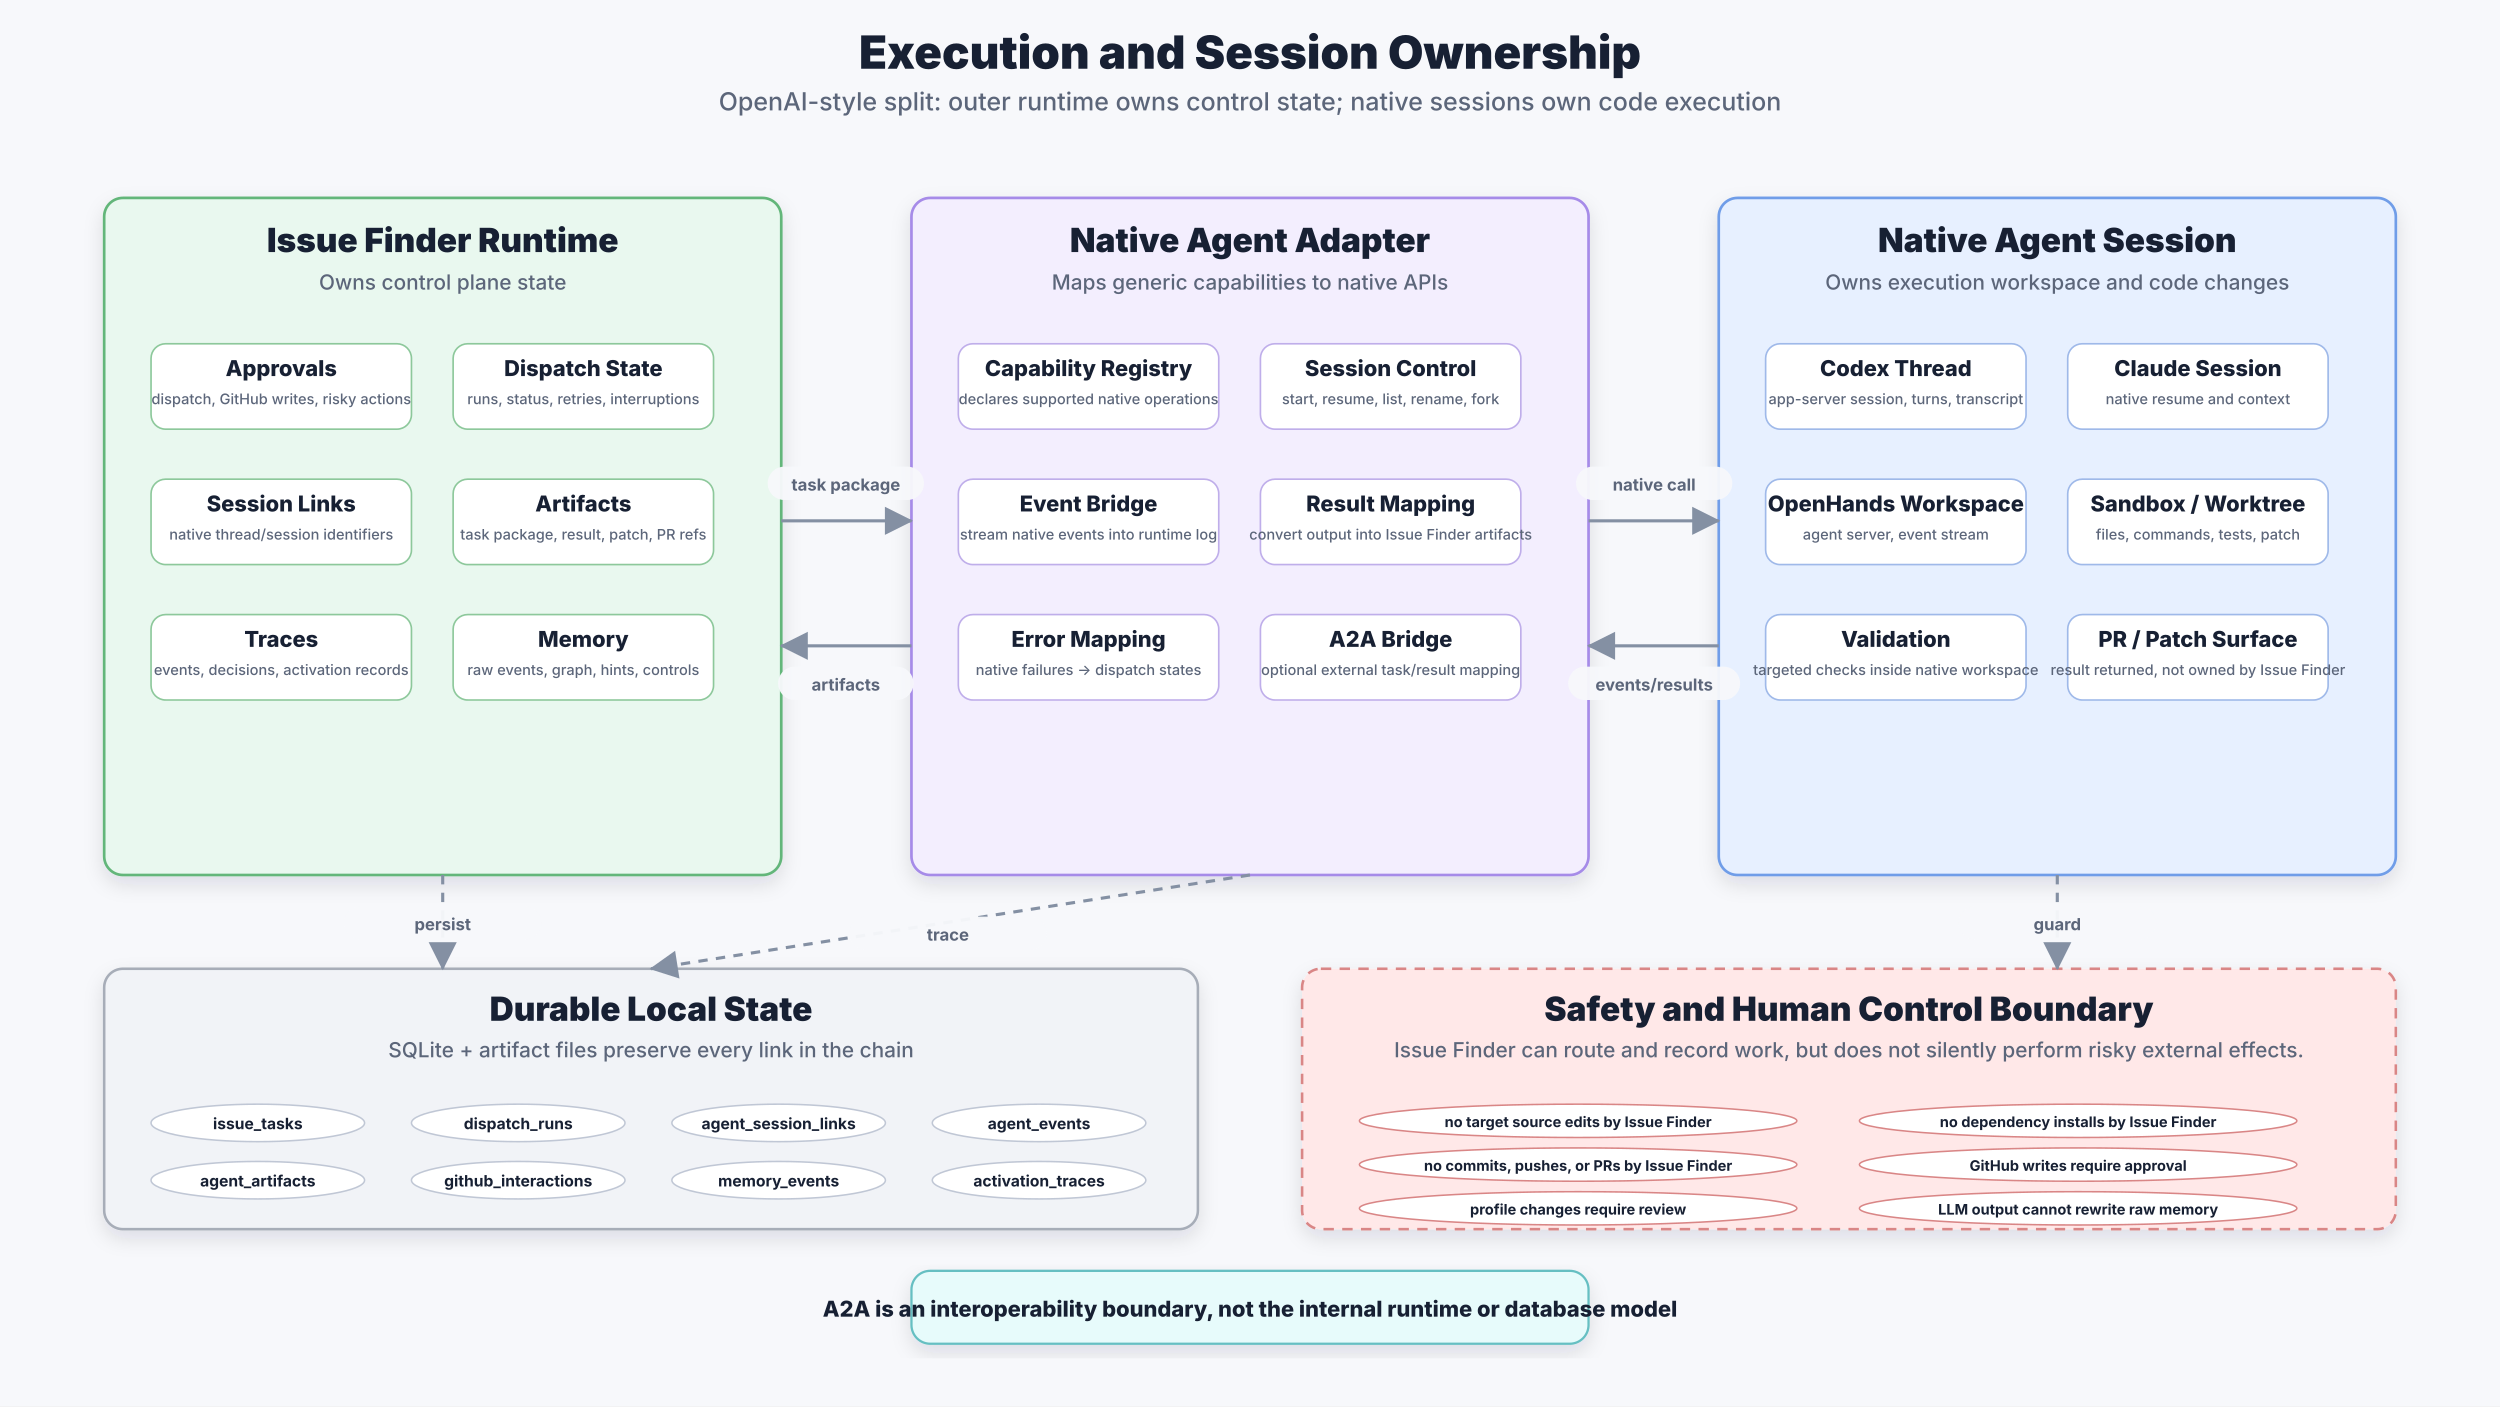
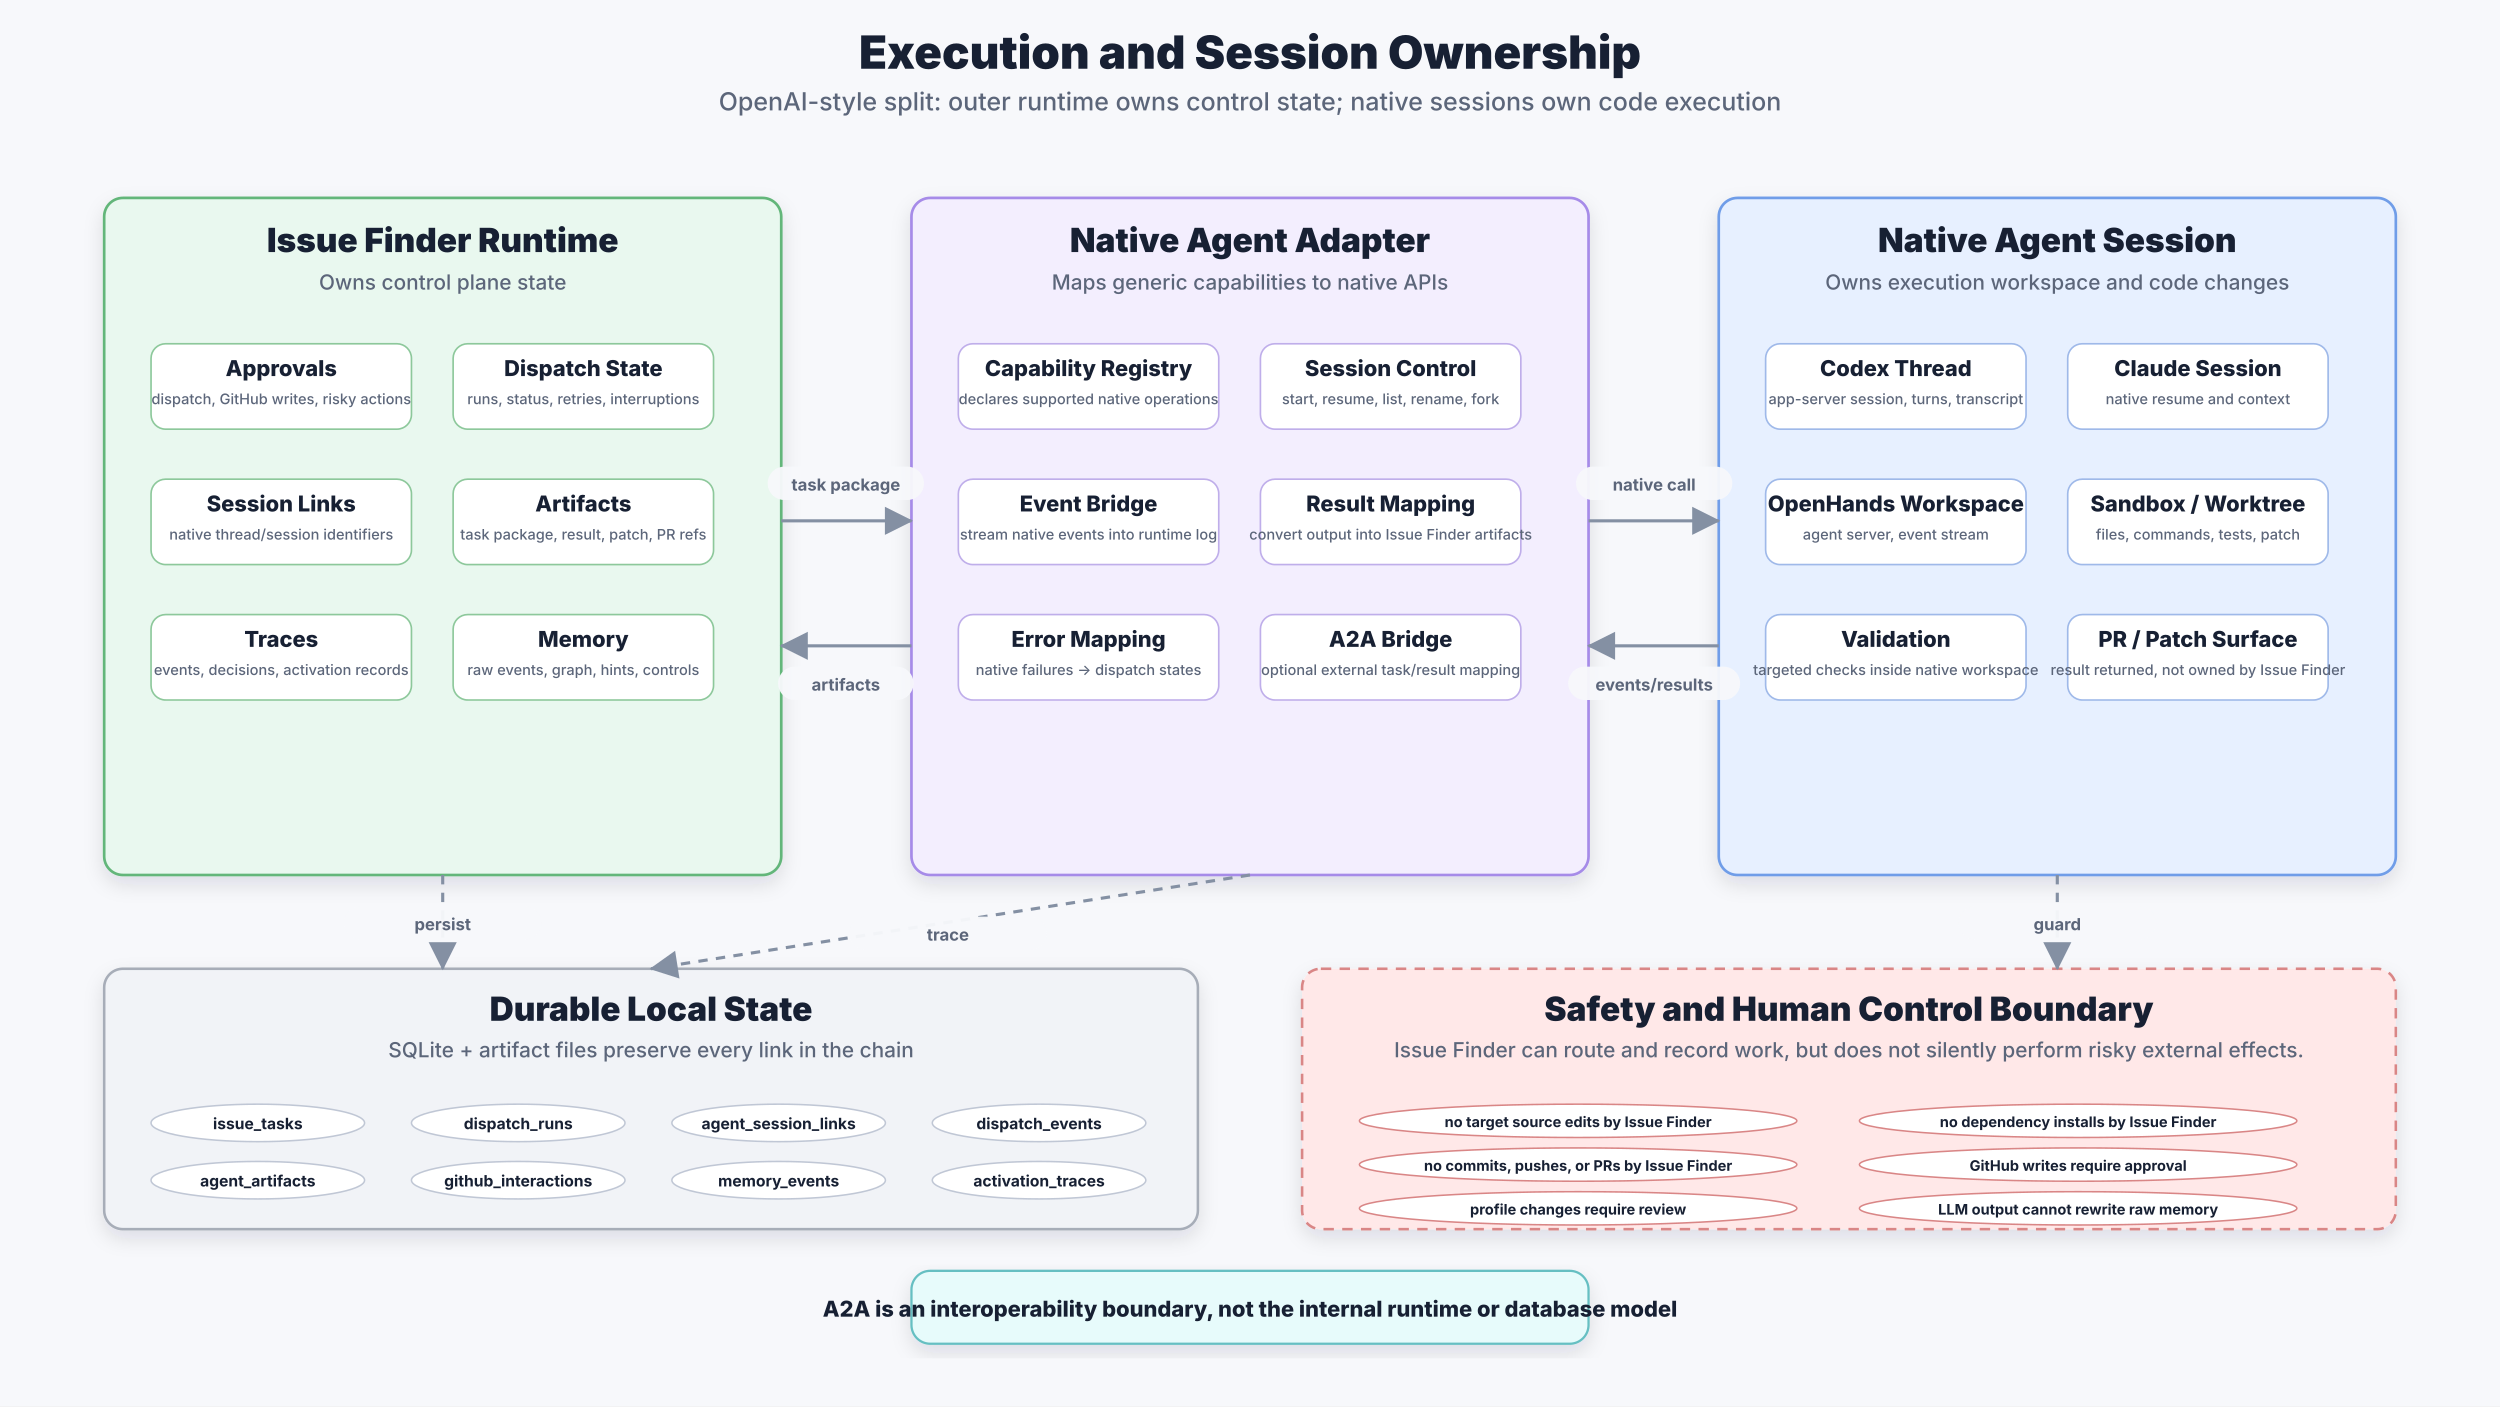
<svg xmlns="http://www.w3.org/2000/svg" width="2400" height="1350" viewBox="0 0 2400 1350" role="img" aria-label="Issue Finder execution and session ownership boundaries">
  <defs>
    <filter id="shadow" x="-20%" y="-20%" width="140%" height="140%">
      <feDropShadow dx="0" dy="8" stdDeviation="9" flood-color="#14213d" flood-opacity="0.11" />
    </filter>
    <marker id="arrow" markerWidth="13" markerHeight="13" refX="10.5" refY="6.5" orient="auto" markerUnits="strokeWidth">
      <path d="M2,2 L11,6.5 L2,11 Z" fill="#8490a3" />
    </marker>
    <style>text { font-family: Inter, ui-sans-serif, -apple-system, BlinkMacSystemFont, "Segoe UI", sans-serif; letter-spacing: 0; }</style>
  </defs>
  <rect x="0" y="0" width="2400" height="1350" fill="#f7f8fb" />
  <text x="1200" y="66" text-anchor="middle" font-size="44" font-weight="850" fill="#172033">Execution and Session Ownership</text>
  <text x="1200" y="106" text-anchor="middle" font-size="24" font-weight="550" fill="#5c667a">OpenAI-style split: outer runtime owns control state; native sessions own code execution</text>
  <rect x="100" y="190" width="650" height="650" rx="18" fill="#e9f8ef" stroke="#63b67a" stroke-width="2.6" filter="url(#shadow)" />
  <text x="425.0" y="242" text-anchor="middle" font-size="32" font-weight="850" fill="#172033">Issue Finder Runtime</text>
  <text x="425.0" y="278" text-anchor="middle" font-size="20" font-weight="550" fill="#5c667a">Owns control plane state</text>
  <rect x="875" y="190" width="650" height="650" rx="18" fill="#f3eefe" stroke="#a68be8" stroke-width="2.6" filter="url(#shadow)" />
  <text x="1200.0" y="242" text-anchor="middle" font-size="32" font-weight="850" fill="#172033">Native Agent Adapter</text>
  <text x="1200.0" y="278" text-anchor="middle" font-size="20" font-weight="550" fill="#5c667a">Maps generic capabilities to native APIs</text>
  <rect x="1650" y="190" width="650" height="650" rx="18" fill="#e7f0ff" stroke="#6f9de8" stroke-width="2.6" filter="url(#shadow)" />
  <text x="1975.0" y="242" text-anchor="middle" font-size="32" font-weight="850" fill="#172033">Native Agent Session</text>
  <text x="1975.0" y="278" text-anchor="middle" font-size="20" font-weight="550" fill="#5c667a">Owns execution workspace and code changes</text>
  <rect x="145" y="330" width="250" height="82" rx="14" fill="#ffffff" stroke="#8dc89b" stroke-width="1.6" />
  <text x="270.0" y="361" text-anchor="middle" font-size="21" font-weight="800" fill="#172033">Approvals</text>
  <text x="270.0" y="388" text-anchor="middle" font-size="14" font-weight="550" fill="#5c667a">dispatch, GitHub writes, risky actions</text>
  <rect x="435" y="330" width="250" height="82" rx="14" fill="#ffffff" stroke="#8dc89b" stroke-width="1.6" />
  <text x="560.0" y="361" text-anchor="middle" font-size="21" font-weight="800" fill="#172033">Dispatch State</text>
  <text x="560.0" y="388" text-anchor="middle" font-size="14" font-weight="550" fill="#5c667a">runs, status, retries, interruptions</text>
  <rect x="145" y="460" width="250" height="82" rx="14" fill="#ffffff" stroke="#8dc89b" stroke-width="1.6" />
  <text x="270.0" y="491" text-anchor="middle" font-size="21" font-weight="800" fill="#172033">Session Links</text>
  <text x="270.0" y="518" text-anchor="middle" font-size="14" font-weight="550" fill="#5c667a">native thread/session identifiers</text>
  <rect x="435" y="460" width="250" height="82" rx="14" fill="#ffffff" stroke="#8dc89b" stroke-width="1.6" />
  <text x="560.0" y="491" text-anchor="middle" font-size="21" font-weight="800" fill="#172033">Artifacts</text>
  <text x="560.0" y="518" text-anchor="middle" font-size="14" font-weight="550" fill="#5c667a">task package, result, patch, PR refs</text>
  <rect x="145" y="590" width="250" height="82" rx="14" fill="#ffffff" stroke="#8dc89b" stroke-width="1.6" />
  <text x="270.0" y="621" text-anchor="middle" font-size="21" font-weight="800" fill="#172033">Traces</text>
  <text x="270.0" y="648" text-anchor="middle" font-size="14" font-weight="550" fill="#5c667a">events, decisions, activation records</text>
  <rect x="435" y="590" width="250" height="82" rx="14" fill="#ffffff" stroke="#8dc89b" stroke-width="1.6" />
  <text x="560.0" y="621" text-anchor="middle" font-size="21" font-weight="800" fill="#172033">Memory</text>
  <text x="560.0" y="648" text-anchor="middle" font-size="14" font-weight="550" fill="#5c667a">raw events, graph, hints, controls</text>
  <rect x="920" y="330" width="250" height="82" rx="14" fill="#ffffff" stroke="#bfaeea" stroke-width="1.6" />
  <text x="1045.0" y="361" text-anchor="middle" font-size="21" font-weight="800" fill="#172033">Capability Registry</text>
  <text x="1045.0" y="388" text-anchor="middle" font-size="14" font-weight="550" fill="#5c667a">declares supported native operations</text>
  <rect x="1210" y="330" width="250" height="82" rx="14" fill="#ffffff" stroke="#bfaeea" stroke-width="1.6" />
  <text x="1335.0" y="361" text-anchor="middle" font-size="21" font-weight="800" fill="#172033">Session Control</text>
  <text x="1335.0" y="388" text-anchor="middle" font-size="14" font-weight="550" fill="#5c667a">start, resume, list, rename, fork</text>
  <rect x="920" y="460" width="250" height="82" rx="14" fill="#ffffff" stroke="#bfaeea" stroke-width="1.6" />
  <text x="1045.0" y="491" text-anchor="middle" font-size="21" font-weight="800" fill="#172033">Event Bridge</text>
  <text x="1045.0" y="518" text-anchor="middle" font-size="14" font-weight="550" fill="#5c667a">stream native events into runtime log</text>
  <rect x="1210" y="460" width="250" height="82" rx="14" fill="#ffffff" stroke="#bfaeea" stroke-width="1.6" />
  <text x="1335.0" y="491" text-anchor="middle" font-size="21" font-weight="800" fill="#172033">Result Mapping</text>
  <text x="1335.0" y="518" text-anchor="middle" font-size="14" font-weight="550" fill="#5c667a">convert output into Issue Finder artifacts</text>
  <rect x="920" y="590" width="250" height="82" rx="14" fill="#ffffff" stroke="#bfaeea" stroke-width="1.6" />
  <text x="1045.0" y="621" text-anchor="middle" font-size="21" font-weight="800" fill="#172033">Error Mapping</text>
  <text x="1045.0" y="648" text-anchor="middle" font-size="14" font-weight="550" fill="#5c667a">native failures -&gt; dispatch states</text>
  <rect x="1210" y="590" width="250" height="82" rx="14" fill="#ffffff" stroke="#bfaeea" stroke-width="1.6" />
  <text x="1335.0" y="621" text-anchor="middle" font-size="21" font-weight="800" fill="#172033">A2A Bridge</text>
  <text x="1335.0" y="648" text-anchor="middle" font-size="14" font-weight="550" fill="#5c667a">optional external task/result mapping</text>
  <rect x="1695" y="330" width="250" height="82" rx="14" fill="#ffffff" stroke="#9fb9e9" stroke-width="1.6" />
  <text x="1820.0" y="361" text-anchor="middle" font-size="21" font-weight="800" fill="#172033">Codex Thread</text>
  <text x="1820.0" y="388" text-anchor="middle" font-size="14" font-weight="550" fill="#5c667a">app-server session, turns, transcript</text>
  <rect x="1985" y="330" width="250" height="82" rx="14" fill="#ffffff" stroke="#9fb9e9" stroke-width="1.6" />
  <text x="2110.0" y="361" text-anchor="middle" font-size="21" font-weight="800" fill="#172033">Claude Session</text>
  <text x="2110.0" y="388" text-anchor="middle" font-size="14" font-weight="550" fill="#5c667a">native resume and context</text>
  <rect x="1695" y="460" width="250" height="82" rx="14" fill="#ffffff" stroke="#9fb9e9" stroke-width="1.6" />
  <text x="1820.0" y="491" text-anchor="middle" font-size="21" font-weight="800" fill="#172033">OpenHands Workspace</text>
  <text x="1820.0" y="518" text-anchor="middle" font-size="14" font-weight="550" fill="#5c667a">agent server, event stream</text>
  <rect x="1985" y="460" width="250" height="82" rx="14" fill="#ffffff" stroke="#9fb9e9" stroke-width="1.6" />
  <text x="2110.0" y="491" text-anchor="middle" font-size="21" font-weight="800" fill="#172033">Sandbox / Worktree</text>
  <text x="2110.0" y="518" text-anchor="middle" font-size="14" font-weight="550" fill="#5c667a">files, commands, tests, patch</text>
  <rect x="1695" y="590" width="250" height="82" rx="14" fill="#ffffff" stroke="#9fb9e9" stroke-width="1.6" />
  <text x="1820.0" y="621" text-anchor="middle" font-size="21" font-weight="800" fill="#172033">Validation</text>
  <text x="1820.0" y="648" text-anchor="middle" font-size="14" font-weight="550" fill="#5c667a">targeted checks inside native workspace</text>
  <rect x="1985" y="590" width="250" height="82" rx="14" fill="#ffffff" stroke="#9fb9e9" stroke-width="1.6" />
  <text x="2110.0" y="621" text-anchor="middle" font-size="21" font-weight="800" fill="#172033">PR / Patch Surface</text>
  <text x="2110.0" y="648" text-anchor="middle" font-size="14" font-weight="550" fill="#5c667a">result returned, not owned by Issue Finder</text>
  <path d="M 750 500 L 875 500" fill="none" stroke="#8490a3" stroke-width="3" marker-end="url(#arrow)" />
  <rect x="737.0" y="448" width="150" height="32" rx="16" fill="#f7f8fb" opacity="0.96" />
  <text x="812" y="471" text-anchor="middle" font-size="16" font-weight="750" fill="#5c667a">task package</text>
  <path d="M 1525 500 L 1650 500" fill="none" stroke="#8490a3" stroke-width="3" marker-end="url(#arrow)" />
  <rect x="1513.0" y="448" width="150" height="32" rx="16" fill="#f7f8fb" opacity="0.96" />
  <text x="1588" y="471" text-anchor="middle" font-size="16" font-weight="750" fill="#5c667a">native call</text>
  <path d="M 1650 620 L 1525 620" fill="none" stroke="#8490a3" stroke-width="3" marker-end="url(#arrow)" />
  <rect x="1505.5" y="640" width="165" height="32" rx="16" fill="#f7f8fb" opacity="0.96" />
  <text x="1588" y="663" text-anchor="middle" font-size="16" font-weight="750" fill="#5c667a">events/results</text>
  <path d="M 875 620 L 750 620" fill="none" stroke="#8490a3" stroke-width="3" marker-end="url(#arrow)" />
  <rect x="747.0" y="640" width="130" height="32" rx="16" fill="#f7f8fb" opacity="0.96" />
  <text x="812" y="663" text-anchor="middle" font-size="16" font-weight="750" fill="#5c667a">artifacts</text>
  <rect x="100" y="930" width="1050" height="250" rx="18" fill="#f1f3f7" stroke="#a7adb8" stroke-width="2.5" filter="url(#shadow)" />
  <text x="625" y="980" text-anchor="middle" font-size="32" font-weight="850" fill="#172033">Durable Local State</text>
  <text x="625" y="1015" text-anchor="middle" font-size="20" font-weight="550" fill="#5c667a">SQLite + artifact files preserve every link in the chain</text>
  <rect x="145" y="1060" width="205" height="36" rx="999" fill="#ffffff" stroke="#c0c7d5" stroke-width="1.5" />
  <text x="247.5" y="1084.0" text-anchor="middle" font-size="15" font-weight="750" fill="#172033">issue_tasks</text>
  <rect x="395" y="1060" width="205" height="36" rx="999" fill="#ffffff" stroke="#c0c7d5" stroke-width="1.5" />
  <text x="497.5" y="1084.0" text-anchor="middle" font-size="15" font-weight="750" fill="#172033">dispatch_runs</text>
  <rect x="645" y="1060" width="205" height="36" rx="999" fill="#ffffff" stroke="#c0c7d5" stroke-width="1.5" />
  <text x="747.5" y="1084.0" text-anchor="middle" font-size="15" font-weight="750" fill="#172033">agent_session_links</text>
  <rect x="895" y="1060" width="205" height="36" rx="999" fill="#ffffff" stroke="#c0c7d5" stroke-width="1.5" />
-   <text x="997.5" y="1084.0" text-anchor="middle" font-size="15" font-weight="750" fill="#172033">agent_events</text>
+   <text x="997.5" y="1084.0" text-anchor="middle" font-size="15" font-weight="750" fill="#172033">dispatch_events</text>
  <rect x="145" y="1115" width="205" height="36" rx="999" fill="#ffffff" stroke="#c0c7d5" stroke-width="1.5" />
  <text x="247.5" y="1139.0" text-anchor="middle" font-size="15" font-weight="750" fill="#172033">agent_artifacts</text>
  <rect x="395" y="1115" width="205" height="36" rx="999" fill="#ffffff" stroke="#c0c7d5" stroke-width="1.5" />
  <text x="497.5" y="1139.0" text-anchor="middle" font-size="15" font-weight="750" fill="#172033">github_interactions</text>
  <rect x="645" y="1115" width="205" height="36" rx="999" fill="#ffffff" stroke="#c0c7d5" stroke-width="1.5" />
  <text x="747.5" y="1139.0" text-anchor="middle" font-size="15" font-weight="750" fill="#172033">memory_events</text>
  <rect x="895" y="1115" width="205" height="36" rx="999" fill="#ffffff" stroke="#c0c7d5" stroke-width="1.5" />
  <text x="997.5" y="1139.0" text-anchor="middle" font-size="15" font-weight="750" fill="#172033">activation_traces</text>
  <rect x="1250" y="930" width="1050" height="250" rx="18" fill="#ffe8e8" stroke="#d98686" stroke-width="2.5" stroke-dasharray="10 8" filter="url(#shadow)" />
  <text x="1775" y="980" text-anchor="middle" font-size="32" font-weight="850" fill="#172033">Safety and Human Control Boundary</text>
  <text x="1775" y="1015" text-anchor="middle" font-size="20" font-weight="550" fill="#5c667a">Issue Finder can route and record work, but does not silently perform risky external effects.</text>
  <rect x="1305" y="1060" width="420" height="32" rx="999" fill="#ffffff" stroke="#d98686" stroke-width="1.5" />
  <text x="1515.0" y="1082.0" text-anchor="middle" font-size="14" font-weight="750" fill="#172033">no target source edits by Issue Finder</text>
  <rect x="1785" y="1060" width="420" height="32" rx="999" fill="#ffffff" stroke="#d98686" stroke-width="1.5" />
  <text x="1995.0" y="1082.0" text-anchor="middle" font-size="14" font-weight="750" fill="#172033">no dependency installs by Issue Finder</text>
  <rect x="1305" y="1102" width="420" height="32" rx="999" fill="#ffffff" stroke="#d98686" stroke-width="1.5" />
  <text x="1515.0" y="1124.0" text-anchor="middle" font-size="14" font-weight="750" fill="#172033">no commits, pushes, or PRs by Issue Finder</text>
  <rect x="1785" y="1102" width="420" height="32" rx="999" fill="#ffffff" stroke="#d98686" stroke-width="1.5" />
  <text x="1995.0" y="1124.0" text-anchor="middle" font-size="14" font-weight="750" fill="#172033">GitHub writes require approval</text>
  <rect x="1305" y="1144" width="420" height="32" rx="999" fill="#ffffff" stroke="#d98686" stroke-width="1.5" />
  <text x="1515.0" y="1166.0" text-anchor="middle" font-size="14" font-weight="750" fill="#172033">profile changes require review</text>
  <rect x="1785" y="1144" width="420" height="32" rx="999" fill="#ffffff" stroke="#d98686" stroke-width="1.5" />
  <text x="1995.0" y="1166.0" text-anchor="middle" font-size="14" font-weight="750" fill="#172033">LLM output cannot rewrite raw memory</text>
  <path d="M 425 840 L 425 930" fill="none" stroke="#8490a3" stroke-width="3" marker-end="url(#arrow)" stroke-dasharray="9 8" />
  <rect x="330.0" y="870" width="190" height="32" rx="16" fill="#f7f8fb" opacity="0.96" />
  <text x="425" y="893" text-anchor="middle" font-size="16" font-weight="750" fill="#5c667a">persist</text>
  <path d="M 1200 840 L 625 930" fill="none" stroke="#8490a3" stroke-width="3" marker-end="url(#arrow)" stroke-dasharray="9 8" />
  <rect x="815.0" y="880" width="190" height="32" rx="16" fill="#f7f8fb" opacity="0.96" />
  <text x="910" y="903" text-anchor="middle" font-size="16" font-weight="750" fill="#5c667a">trace</text>
  <path d="M 1975 840 L 1975 930" fill="none" stroke="#8490a3" stroke-width="3" marker-end="url(#arrow)" stroke-dasharray="9 8" />
  <rect x="1880.0" y="870" width="190" height="32" rx="16" fill="#f7f8fb" opacity="0.96" />
  <text x="1975" y="893" text-anchor="middle" font-size="16" font-weight="750" fill="#5c667a">guard</text>
  <rect x="875" y="1220" width="650" height="70" rx="18" fill="#e7fbfb" stroke="#66bfc2" stroke-width="2.2" filter="url(#shadow)" />
  <text x="1200" y="1264" text-anchor="middle" font-size="21" font-weight="800" fill="#172033">A2A is an interoperability boundary, not the internal runtime or database model</text>
</svg>
